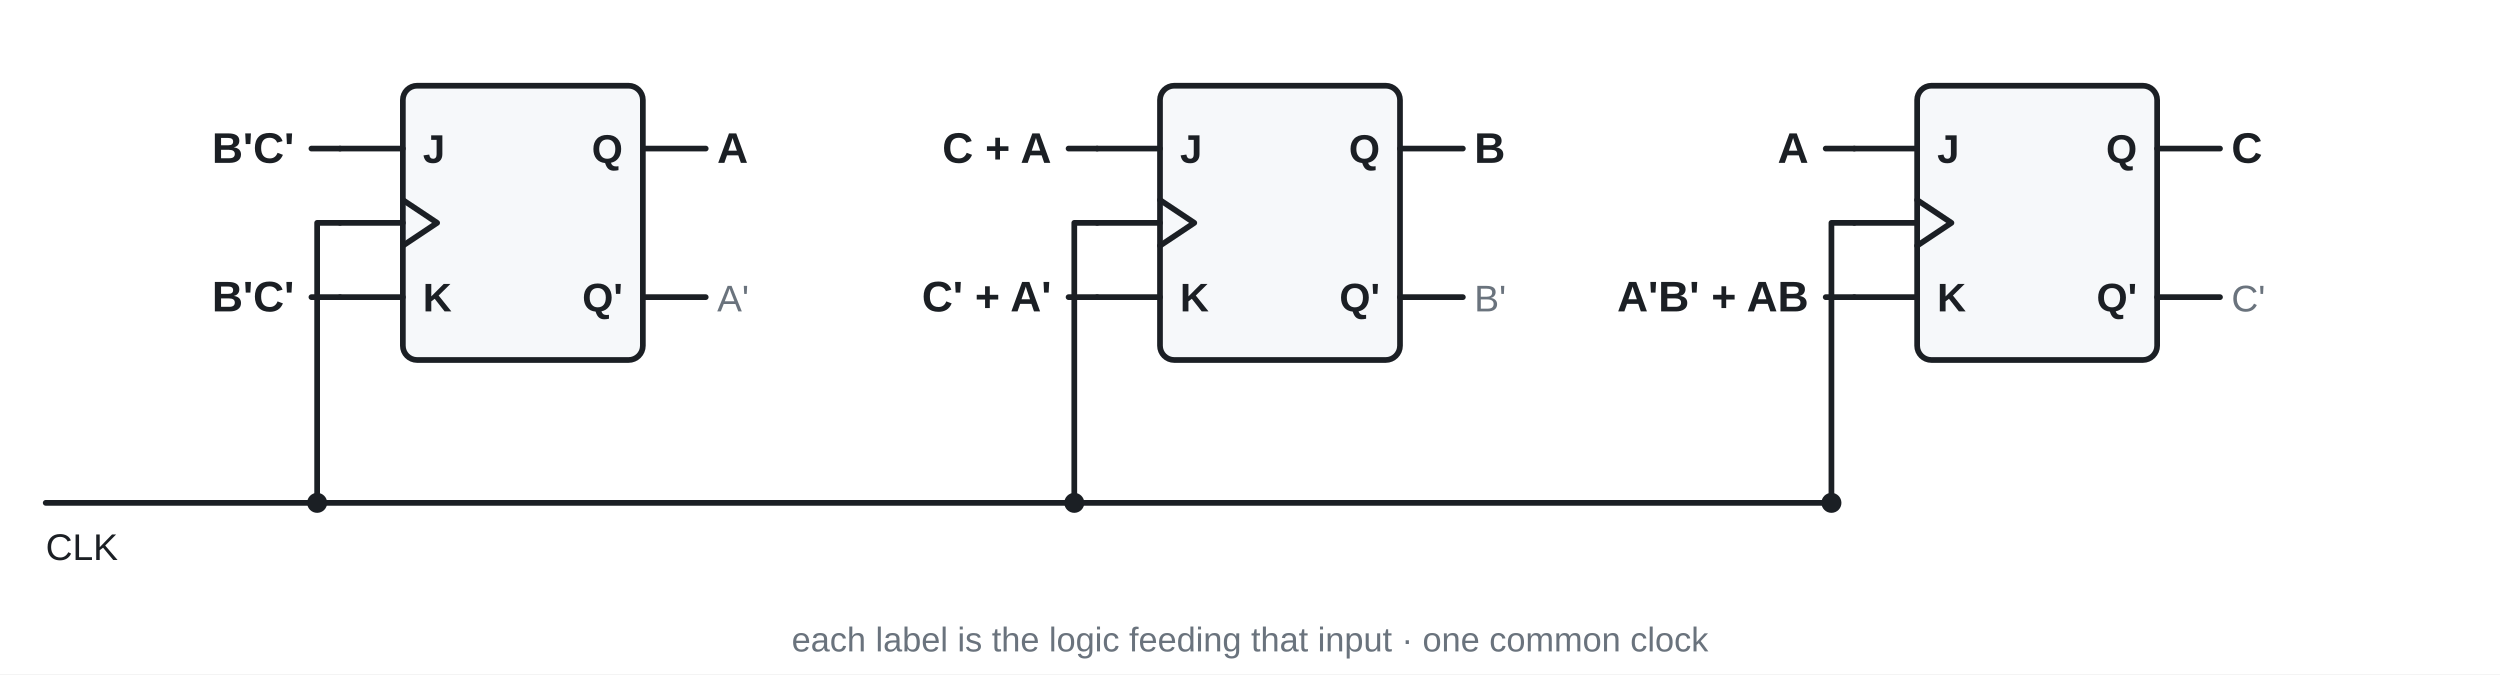
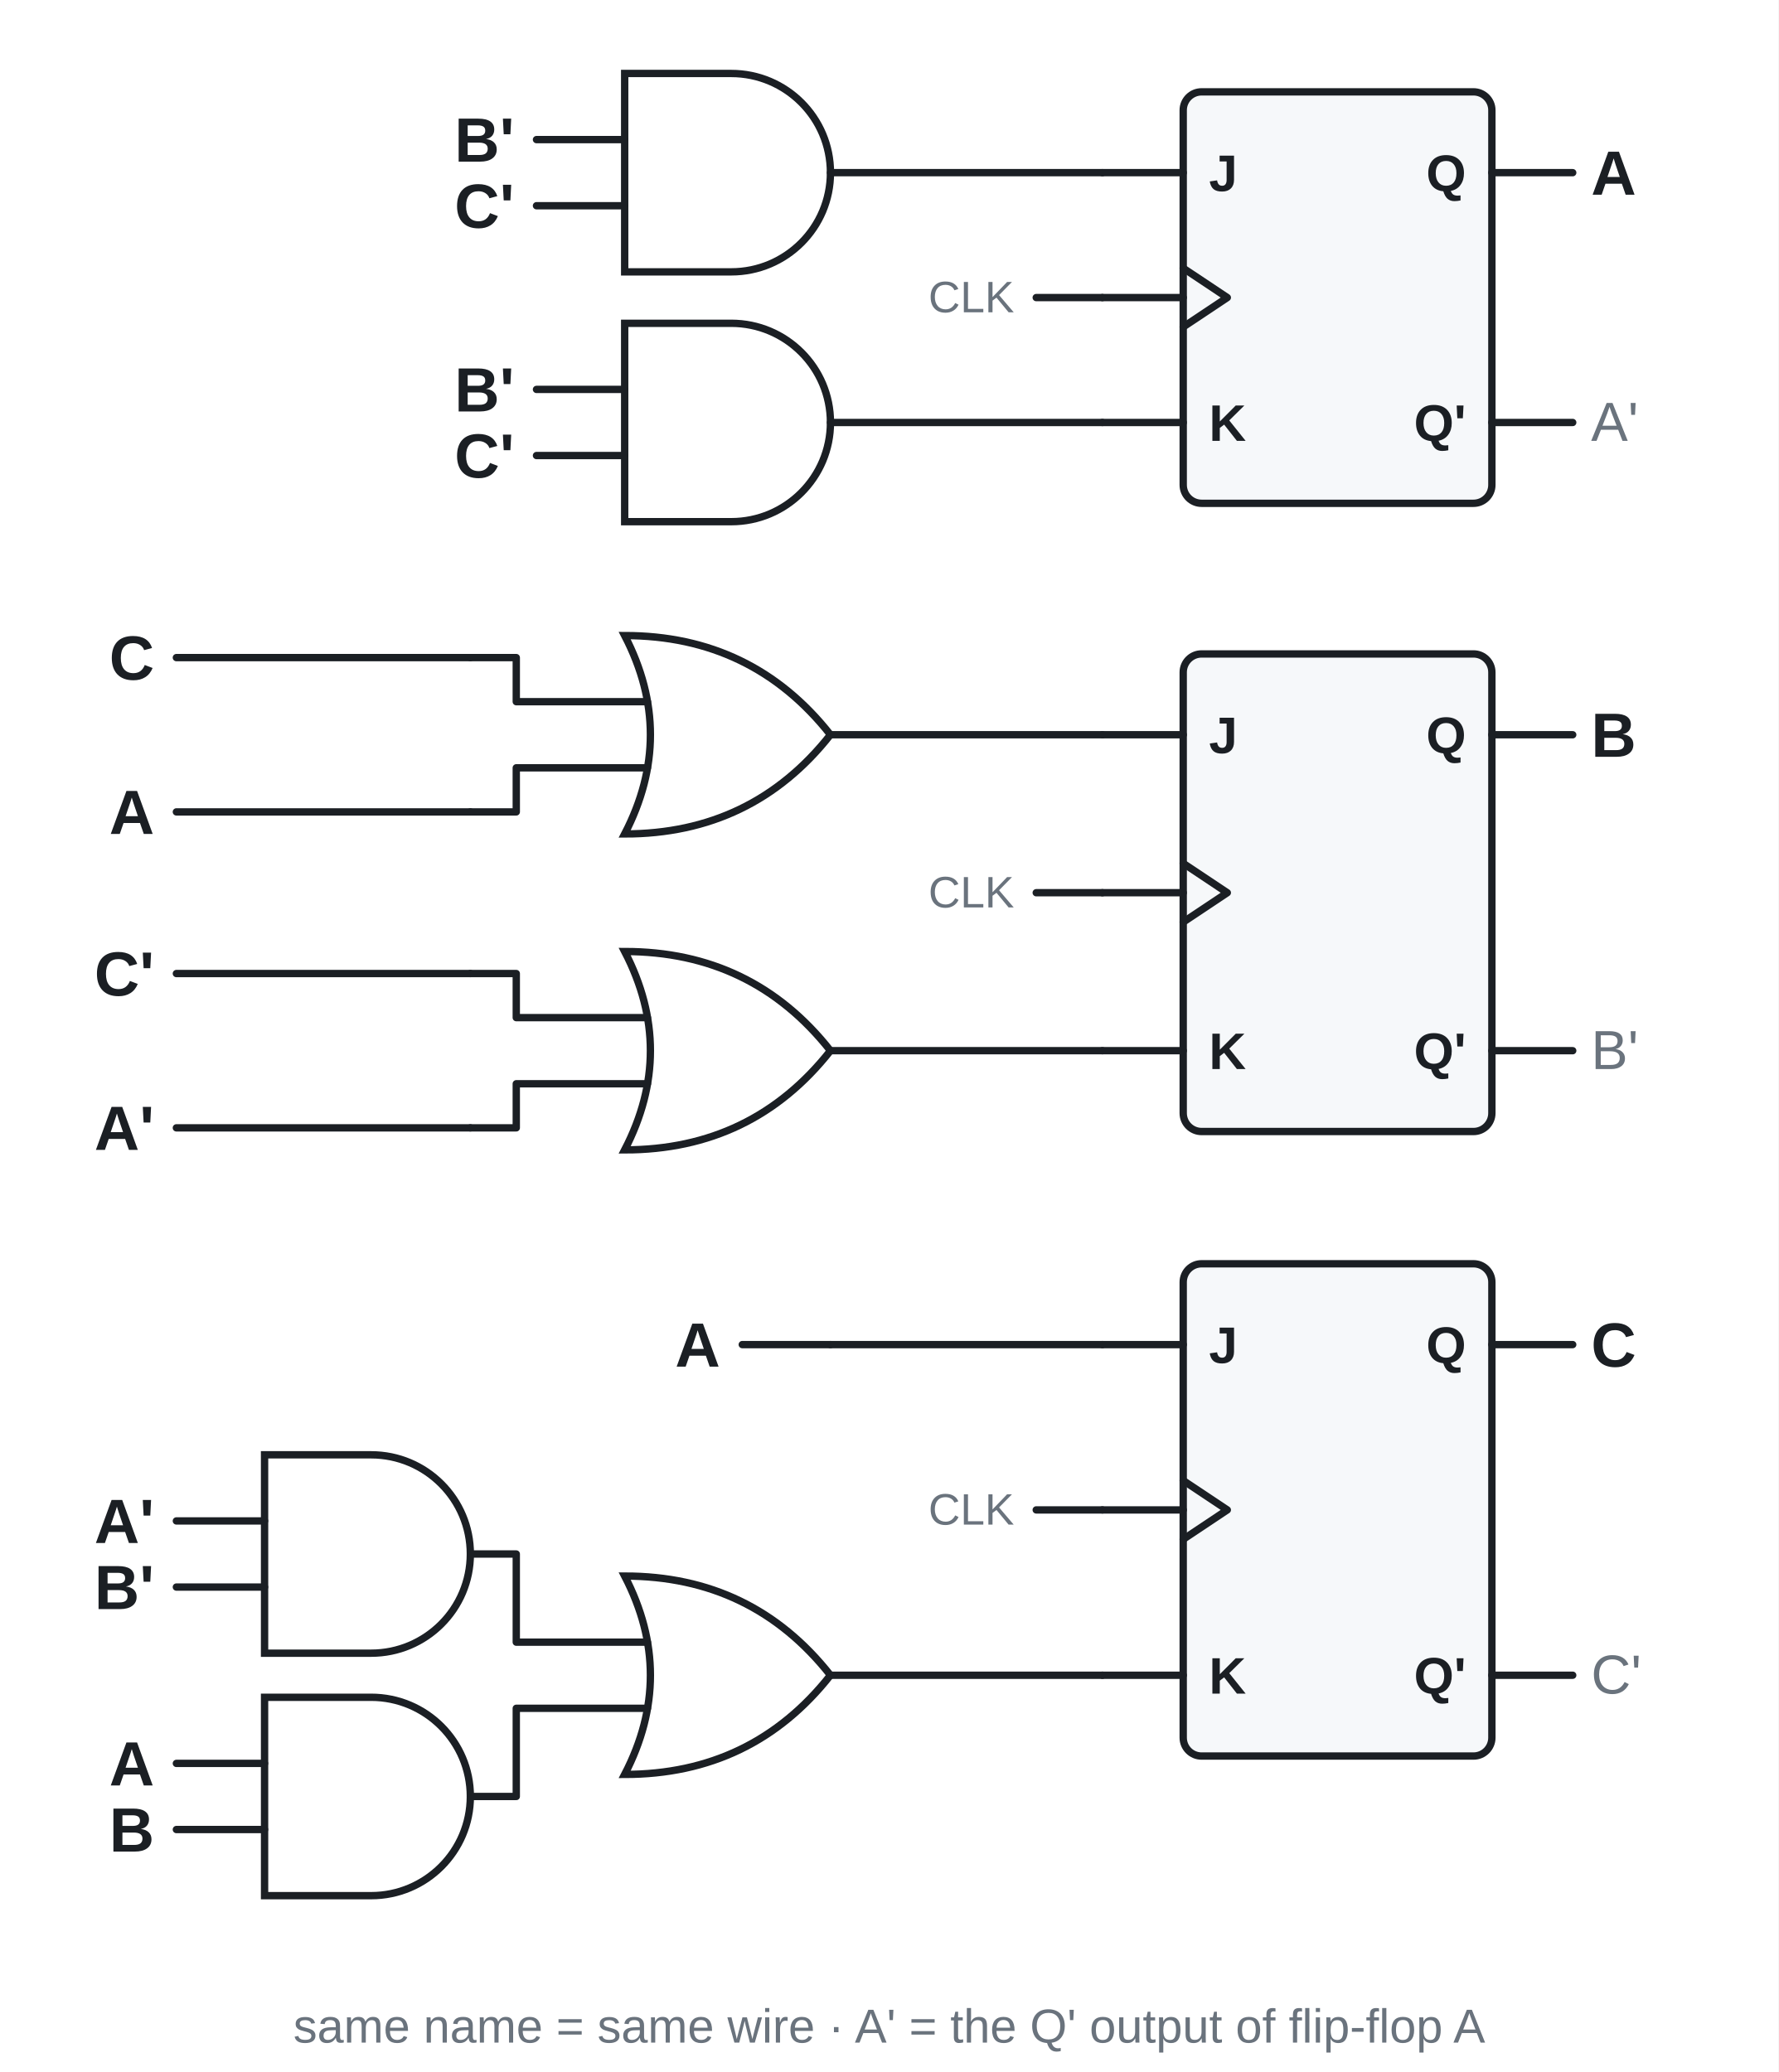
- <svg xmlns="http://www.w3.org/2000/svg" viewBox="0 0 875 236" width="875" height="236" font-family="Atkinson Hyperlegible, Verdana, Arial, sans-serif" role="img">
+ <svg xmlns="http://www.w3.org/2000/svg" viewBox="0 0 484 564.0" width="484" height="564.0" font-family="Atkinson Hyperlegible, Verdana, Arial, sans-serif" role="img">
  <rect width="100%" height="100%" fill="#ffffff" />
-   <rect x="141.0" y="30.0" width="84.0" height="96.0" rx="5" fill="#f6f8fa" stroke="#1b1f24" stroke-width="2" />
-   <polyline points="119.0,52.0 141.0,52.0" fill="none" stroke="#1b1f24" stroke-width="2" stroke-linejoin="round" stroke-linecap="round" />
-   <text x="148.0" y="57.0" font-size="14" text-anchor="start" fill="#1b1f24" font-weight="bold">J</text>
-   <polyline points="119.0,104.0 141.0,104.0" fill="none" stroke="#1b1f24" stroke-width="2" stroke-linejoin="round" stroke-linecap="round" />
-   <text x="148.0" y="109.0" font-size="14" text-anchor="start" fill="#1b1f24" font-weight="bold">K</text>
-   <polyline points="141.0,70.0 153.0,78.0 141.0,86.0" fill="none" stroke="#1b1f24" stroke-width="2" stroke-linejoin="round" stroke-linecap="round" />
-   <polyline points="119.0,78.0 141.0,78.0" fill="none" stroke="#1b1f24" stroke-width="2" stroke-linejoin="round" stroke-linecap="round" />
-   <polyline points="225.0,52.0 247.0,52.0" fill="none" stroke="#1b1f24" stroke-width="2" stroke-linejoin="round" stroke-linecap="round" />
-   <text x="218.0" y="57.0" font-size="14" text-anchor="end" fill="#1b1f24" font-weight="bold">Q</text>
-   <polyline points="225.0,104.0 247.0,104.0" fill="none" stroke="#1b1f24" stroke-width="2" stroke-linejoin="round" stroke-linecap="round" />
-   <text x="218.0" y="109.0" font-size="14" text-anchor="end" fill="#1b1f24" font-weight="bold">Q'</text>
-   <polyline points="109.0,52.0 119.0,52.0" fill="none" stroke="#1b1f24" stroke-width="2" stroke-linejoin="round" stroke-linecap="round" />
-   <text x="103.0" y="57.0" font-size="15" text-anchor="end" fill="#1b1f24" font-weight="bold">B'C'</text>
-   <polyline points="109.0,104.0 119.0,104.0" fill="none" stroke="#1b1f24" stroke-width="2" stroke-linejoin="round" stroke-linecap="round" />
-   <text x="103.0" y="109.0" font-size="15" text-anchor="end" fill="#1b1f24" font-weight="bold">B'C'</text>
-   <text x="251.0" y="57.0" font-size="15" text-anchor="start" fill="#1b1f24" font-weight="bold">A</text>
-   <text x="251.0" y="109.0" font-size="13" text-anchor="start" fill="#6a737d" font-weight="normal">A'</text>
-   <rect x="406.0" y="30.0" width="84.0" height="96.0" rx="5" fill="#f6f8fa" stroke="#1b1f24" stroke-width="2" />
-   <polyline points="384.0,52.0 406.0,52.0" fill="none" stroke="#1b1f24" stroke-width="2" stroke-linejoin="round" stroke-linecap="round" />
-   <text x="413.0" y="57.0" font-size="14" text-anchor="start" fill="#1b1f24" font-weight="bold">J</text>
-   <polyline points="384.0,104.0 406.0,104.0" fill="none" stroke="#1b1f24" stroke-width="2" stroke-linejoin="round" stroke-linecap="round" />
-   <text x="413.0" y="109.0" font-size="14" text-anchor="start" fill="#1b1f24" font-weight="bold">K</text>
-   <polyline points="406.0,70.0 418.0,78.0 406.0,86.0" fill="none" stroke="#1b1f24" stroke-width="2" stroke-linejoin="round" stroke-linecap="round" />
-   <polyline points="384.0,78.0 406.0,78.0" fill="none" stroke="#1b1f24" stroke-width="2" stroke-linejoin="round" stroke-linecap="round" />
-   <polyline points="490.0,52.0 512.0,52.0" fill="none" stroke="#1b1f24" stroke-width="2" stroke-linejoin="round" stroke-linecap="round" />
-   <text x="483.0" y="57.0" font-size="14" text-anchor="end" fill="#1b1f24" font-weight="bold">Q</text>
-   <polyline points="490.0,104.0 512.0,104.0" fill="none" stroke="#1b1f24" stroke-width="2" stroke-linejoin="round" stroke-linecap="round" />
-   <text x="483.0" y="109.0" font-size="14" text-anchor="end" fill="#1b1f24" font-weight="bold">Q'</text>
-   <polyline points="374.0,52.0 384.0,52.0" fill="none" stroke="#1b1f24" stroke-width="2" stroke-linejoin="round" stroke-linecap="round" />
-   <text x="368.0" y="57.0" font-size="15" text-anchor="end" fill="#1b1f24" font-weight="bold">C + A</text>
-   <polyline points="374.0,104.0 384.0,104.0" fill="none" stroke="#1b1f24" stroke-width="2" stroke-linejoin="round" stroke-linecap="round" />
-   <text x="368.0" y="109.0" font-size="15" text-anchor="end" fill="#1b1f24" font-weight="bold">C' + A'</text>
-   <text x="516.0" y="57.0" font-size="15" text-anchor="start" fill="#1b1f24" font-weight="bold">B</text>
-   <text x="516.0" y="109.0" font-size="13" text-anchor="start" fill="#6a737d" font-weight="normal">B'</text>
-   <rect x="671.0" y="30.0" width="84.0" height="96.0" rx="5" fill="#f6f8fa" stroke="#1b1f24" stroke-width="2" />
-   <polyline points="649.0,52.0 671.0,52.0" fill="none" stroke="#1b1f24" stroke-width="2" stroke-linejoin="round" stroke-linecap="round" />
-   <text x="678.0" y="57.0" font-size="14" text-anchor="start" fill="#1b1f24" font-weight="bold">J</text>
-   <polyline points="649.0,104.0 671.0,104.0" fill="none" stroke="#1b1f24" stroke-width="2" stroke-linejoin="round" stroke-linecap="round" />
-   <text x="678.0" y="109.0" font-size="14" text-anchor="start" fill="#1b1f24" font-weight="bold">K</text>
-   <polyline points="671.0,70.0 683.0,78.0 671.0,86.0" fill="none" stroke="#1b1f24" stroke-width="2" stroke-linejoin="round" stroke-linecap="round" />
-   <polyline points="649.0,78.0 671.0,78.0" fill="none" stroke="#1b1f24" stroke-width="2" stroke-linejoin="round" stroke-linecap="round" />
-   <polyline points="755.0,52.0 777.0,52.0" fill="none" stroke="#1b1f24" stroke-width="2" stroke-linejoin="round" stroke-linecap="round" />
-   <text x="748.0" y="57.0" font-size="14" text-anchor="end" fill="#1b1f24" font-weight="bold">Q</text>
-   <polyline points="755.0,104.0 777.0,104.0" fill="none" stroke="#1b1f24" stroke-width="2" stroke-linejoin="round" stroke-linecap="round" />
-   <text x="748.0" y="109.0" font-size="14" text-anchor="end" fill="#1b1f24" font-weight="bold">Q'</text>
-   <polyline points="639.0,52.0 649.0,52.0" fill="none" stroke="#1b1f24" stroke-width="2" stroke-linejoin="round" stroke-linecap="round" />
-   <text x="633.0" y="57.0" font-size="15" text-anchor="end" fill="#1b1f24" font-weight="bold">A</text>
-   <polyline points="639.0,104.0 649.0,104.0" fill="none" stroke="#1b1f24" stroke-width="2" stroke-linejoin="round" stroke-linecap="round" />
-   <text x="633.0" y="109.0" font-size="15" text-anchor="end" fill="#1b1f24" font-weight="bold">A'B' + AB</text>
-   <text x="781.0" y="57.0" font-size="15" text-anchor="start" fill="#1b1f24" font-weight="bold">C</text>
-   <text x="781.0" y="109.0" font-size="13" text-anchor="start" fill="#6a737d" font-weight="normal">C'</text>
-   <polyline points="16.0,176.0 641.0,176.0" fill="none" stroke="#1b1f24" stroke-width="2" stroke-linejoin="round" stroke-linecap="round" />
-   <text x="16.0" y="196.0" font-size="13" text-anchor="start" fill="#1b1f24" font-weight="normal">CLK</text>
-   <polyline points="111.0,176.0 111.0,78.0 119.0,78.0" fill="none" stroke="#1b1f24" stroke-width="2" stroke-linejoin="round" stroke-linecap="round" />
-   <circle cx="111.0" cy="176.0" r="3.5" fill="#1b1f24" />
-   <polyline points="376.0,176.0 376.0,78.0 384.0,78.0" fill="none" stroke="#1b1f24" stroke-width="2" stroke-linejoin="round" stroke-linecap="round" />
-   <circle cx="376.0" cy="176.0" r="3.5" fill="#1b1f24" />
-   <polyline points="641.0,176.0 641.0,78.0 649.0,78.0" fill="none" stroke="#1b1f24" stroke-width="2" stroke-linejoin="round" stroke-linecap="round" />
-   <circle cx="641.0" cy="176.0" r="3.5" fill="#1b1f24" />
-   <text x="437.5" y="228.0" font-size="12" text-anchor="middle" fill="#6a737d" font-weight="normal">each label is the logic feeding that input · one common clock</text>
+   <rect x="322.0" y="25.0" width="84.0" height="112.0" rx="5" fill="#f6f8fa" stroke="#1b1f24" stroke-width="2" />
+   <polyline points="300.0,47.0 322.0,47.0" fill="none" stroke="#1b1f24" stroke-width="2" stroke-linejoin="round" stroke-linecap="round" />
+   <text x="329.0" y="52.0" font-size="14" text-anchor="start" fill="#1b1f24" font-weight="bold">J</text>
+   <polyline points="300.0,115.0 322.0,115.0" fill="none" stroke="#1b1f24" stroke-width="2" stroke-linejoin="round" stroke-linecap="round" />
+   <text x="329.0" y="120.0" font-size="14" text-anchor="start" fill="#1b1f24" font-weight="bold">K</text>
+   <polyline points="322.0,73.0 334.0,81.0 322.0,89.0" fill="none" stroke="#1b1f24" stroke-width="2" stroke-linejoin="round" stroke-linecap="round" />
+   <polyline points="300.0,81.0 322.0,81.0" fill="none" stroke="#1b1f24" stroke-width="2" stroke-linejoin="round" stroke-linecap="round" />
+   <polyline points="406.0,47.0 428.0,47.0" fill="none" stroke="#1b1f24" stroke-width="2" stroke-linejoin="round" stroke-linecap="round" />
+   <text x="399.0" y="52.0" font-size="14" text-anchor="end" fill="#1b1f24" font-weight="bold">Q</text>
+   <polyline points="406.0,115.0 428.0,115.0" fill="none" stroke="#1b1f24" stroke-width="2" stroke-linejoin="round" stroke-linecap="round" />
+   <text x="399.0" y="120.0" font-size="14" text-anchor="end" fill="#1b1f24" font-weight="bold">Q'</text>
+   <path d="M170,20.0 H199.0 A27.0,27.0 0 0 1 199.0,74.0 H170 Z" fill="#fff" stroke="#1b1f24" stroke-width="2" />
+   <polyline points="146.0,38.0 170.0,38.0" fill="none" stroke="#1b1f24" stroke-width="2" stroke-linejoin="round" stroke-linecap="round" />
+   <text x="140.0" y="44.0" font-size="17" text-anchor="end" fill="#1b1f24" font-weight="bold">B'</text>
+   <polyline points="146.0,56.0 170.0,56.0" fill="none" stroke="#1b1f24" stroke-width="2" stroke-linejoin="round" stroke-linecap="round" />
+   <text x="140.0" y="62.0" font-size="17" text-anchor="end" fill="#1b1f24" font-weight="bold">C'</text>
+   <polyline points="226.0,47.0 300.0,47.0" fill="none" stroke="#1b1f24" stroke-width="2" stroke-linejoin="round" stroke-linecap="round" />
+   <path d="M170,88.0 H199.0 A27.0,27.0 0 0 1 199.0,142.0 H170 Z" fill="#fff" stroke="#1b1f24" stroke-width="2" />
+   <polyline points="146.0,106.0 170.0,106.0" fill="none" stroke="#1b1f24" stroke-width="2" stroke-linejoin="round" stroke-linecap="round" />
+   <text x="140.0" y="112.0" font-size="17" text-anchor="end" fill="#1b1f24" font-weight="bold">B'</text>
+   <polyline points="146.0,124.0 170.0,124.0" fill="none" stroke="#1b1f24" stroke-width="2" stroke-linejoin="round" stroke-linecap="round" />
+   <text x="140.0" y="130.0" font-size="17" text-anchor="end" fill="#1b1f24" font-weight="bold">C'</text>
+   <polyline points="226.0,115.0 300.0,115.0" fill="none" stroke="#1b1f24" stroke-width="2" stroke-linejoin="round" stroke-linecap="round" />
+   <polyline points="282.0,81.0 300.0,81.0" fill="none" stroke="#1b1f24" stroke-width="2" stroke-linejoin="round" stroke-linecap="round" />
+   <text x="276.0" y="85.0" font-size="12" text-anchor="end" fill="#6a737d" font-weight="normal">CLK</text>
+   <text x="433.0" y="53.0" font-size="17" text-anchor="start" fill="#1b1f24" font-weight="bold">A</text>
+   <text x="433.0" y="120.0" font-size="15" text-anchor="start" fill="#6a737d" font-weight="normal">A'</text>
+   <rect x="322.0" y="178.0" width="84.0" height="130.0" rx="5" fill="#f6f8fa" stroke="#1b1f24" stroke-width="2" />
+   <polyline points="300.0,200.0 322.0,200.0" fill="none" stroke="#1b1f24" stroke-width="2" stroke-linejoin="round" stroke-linecap="round" />
+   <text x="329.0" y="205.0" font-size="14" text-anchor="start" fill="#1b1f24" font-weight="bold">J</text>
+   <polyline points="300.0,286.0 322.0,286.0" fill="none" stroke="#1b1f24" stroke-width="2" stroke-linejoin="round" stroke-linecap="round" />
+   <text x="329.0" y="291.0" font-size="14" text-anchor="start" fill="#1b1f24" font-weight="bold">K</text>
+   <polyline points="322.0,235.0 334.0,243.0 322.0,251.0" fill="none" stroke="#1b1f24" stroke-width="2" stroke-linejoin="round" stroke-linecap="round" />
+   <polyline points="300.0,243.0 322.0,243.0" fill="none" stroke="#1b1f24" stroke-width="2" stroke-linejoin="round" stroke-linecap="round" />
+   <polyline points="406.0,200.0 428.0,200.0" fill="none" stroke="#1b1f24" stroke-width="2" stroke-linejoin="round" stroke-linecap="round" />
+   <text x="399.0" y="205.0" font-size="14" text-anchor="end" fill="#1b1f24" font-weight="bold">Q</text>
+   <polyline points="406.0,286.0 428.0,286.0" fill="none" stroke="#1b1f24" stroke-width="2" stroke-linejoin="round" stroke-linecap="round" />
+   <text x="399.0" y="291.0" font-size="14" text-anchor="end" fill="#1b1f24" font-weight="bold">Q'</text>
+   <path d="M170,173.0 Q204.72,173.0 226,200.0 Q204.72,227.0 170,227.0 Q184.0,200.0 170,173.0 Z" fill="#fff" stroke="#1b1f24" stroke-width="2" />
+   <polyline points="48.0,179.0 128.0,179.0" fill="none" stroke="#1b1f24" stroke-width="2" stroke-linejoin="round" stroke-linecap="round" />
+   <text x="42.0" y="185.0" font-size="17" text-anchor="end" fill="#1b1f24" font-weight="bold">C</text>
+   <polyline points="128.0,179.0 140.5,179.0 140.5,191.0 176.2,191.0" fill="none" stroke="#1b1f24" stroke-width="2" stroke-linejoin="round" stroke-linecap="round" />
+   <polyline points="48.0,221.0 128.0,221.0" fill="none" stroke="#1b1f24" stroke-width="2" stroke-linejoin="round" stroke-linecap="round" />
+   <text x="42.0" y="227.0" font-size="17" text-anchor="end" fill="#1b1f24" font-weight="bold">A</text>
+   <polyline points="128.0,221.0 140.5,221.0 140.5,209.0 176.2,209.0" fill="none" stroke="#1b1f24" stroke-width="2" stroke-linejoin="round" stroke-linecap="round" />
+   <polyline points="226.0,200.0 300.0,200.0" fill="none" stroke="#1b1f24" stroke-width="2" stroke-linejoin="round" stroke-linecap="round" />
+   <path d="M170,259.0 Q204.72,259.0 226,286.0 Q204.72,313.0 170,313.0 Q184.0,286.0 170,259.0 Z" fill="#fff" stroke="#1b1f24" stroke-width="2" />
+   <polyline points="48.0,265.0 128.0,265.0" fill="none" stroke="#1b1f24" stroke-width="2" stroke-linejoin="round" stroke-linecap="round" />
+   <text x="42.0" y="271.0" font-size="17" text-anchor="end" fill="#1b1f24" font-weight="bold">C'</text>
+   <polyline points="128.0,265.0 140.5,265.0 140.5,277.0 176.2,277.0" fill="none" stroke="#1b1f24" stroke-width="2" stroke-linejoin="round" stroke-linecap="round" />
+   <polyline points="48.0,307.0 128.0,307.0" fill="none" stroke="#1b1f24" stroke-width="2" stroke-linejoin="round" stroke-linecap="round" />
+   <text x="42.0" y="313.0" font-size="17" text-anchor="end" fill="#1b1f24" font-weight="bold">A'</text>
+   <polyline points="128.0,307.0 140.5,307.0 140.5,295.0 176.2,295.0" fill="none" stroke="#1b1f24" stroke-width="2" stroke-linejoin="round" stroke-linecap="round" />
+   <polyline points="226.0,286.0 300.0,286.0" fill="none" stroke="#1b1f24" stroke-width="2" stroke-linejoin="round" stroke-linecap="round" />
+   <polyline points="282.0,243.0 300.0,243.0" fill="none" stroke="#1b1f24" stroke-width="2" stroke-linejoin="round" stroke-linecap="round" />
+   <text x="276.0" y="247.0" font-size="12" text-anchor="end" fill="#6a737d" font-weight="normal">CLK</text>
+   <text x="433.0" y="206.0" font-size="17" text-anchor="start" fill="#1b1f24" font-weight="bold">B</text>
+   <text x="433.0" y="291.0" font-size="15" text-anchor="start" fill="#6a737d" font-weight="normal">B'</text>
+   <rect x="322.0" y="344.0" width="84.0" height="134.0" rx="5" fill="#f6f8fa" stroke="#1b1f24" stroke-width="2" />
+   <polyline points="300.0,366.0 322.0,366.0" fill="none" stroke="#1b1f24" stroke-width="2" stroke-linejoin="round" stroke-linecap="round" />
+   <text x="329.0" y="371.0" font-size="14" text-anchor="start" fill="#1b1f24" font-weight="bold">J</text>
+   <polyline points="300.0,456.0 322.0,456.0" fill="none" stroke="#1b1f24" stroke-width="2" stroke-linejoin="round" stroke-linecap="round" />
+   <text x="329.0" y="461.0" font-size="14" text-anchor="start" fill="#1b1f24" font-weight="bold">K</text>
+   <polyline points="322.0,403.0 334.0,411.0 322.0,419.0" fill="none" stroke="#1b1f24" stroke-width="2" stroke-linejoin="round" stroke-linecap="round" />
+   <polyline points="300.0,411.0 322.0,411.0" fill="none" stroke="#1b1f24" stroke-width="2" stroke-linejoin="round" stroke-linecap="round" />
+   <polyline points="406.0,366.0 428.0,366.0" fill="none" stroke="#1b1f24" stroke-width="2" stroke-linejoin="round" stroke-linecap="round" />
+   <text x="399.0" y="371.0" font-size="14" text-anchor="end" fill="#1b1f24" font-weight="bold">Q</text>
+   <polyline points="406.0,456.0 428.0,456.0" fill="none" stroke="#1b1f24" stroke-width="2" stroke-linejoin="round" stroke-linecap="round" />
+   <text x="399.0" y="461.0" font-size="14" text-anchor="end" fill="#1b1f24" font-weight="bold">Q'</text>
+   <polyline points="202.0,366.0 226.0,366.0" fill="none" stroke="#1b1f24" stroke-width="2" stroke-linejoin="round" stroke-linecap="round" />
+   <text x="196.0" y="372.0" font-size="17" text-anchor="end" fill="#1b1f24" font-weight="bold">A</text>
+   <polyline points="226.0,366.0 300.0,366.0" fill="none" stroke="#1b1f24" stroke-width="2" stroke-linejoin="round" stroke-linecap="round" />
+   <path d="M170,429.0 Q204.72,429.0 226,456.0 Q204.72,483.0 170,483.0 Q184.0,456.0 170,429.0 Z" fill="#fff" stroke="#1b1f24" stroke-width="2" />
+   <path d="M72,396.0 H101.0 A27.0,27.0 0 0 1 101.0,450.0 H72 Z" fill="#fff" stroke="#1b1f24" stroke-width="2" />
+   <polyline points="48.0,414.0 72.0,414.0" fill="none" stroke="#1b1f24" stroke-width="2" stroke-linejoin="round" stroke-linecap="round" />
+   <text x="42.0" y="420.0" font-size="17" text-anchor="end" fill="#1b1f24" font-weight="bold">A'</text>
+   <polyline points="48.0,432.0 72.0,432.0" fill="none" stroke="#1b1f24" stroke-width="2" stroke-linejoin="round" stroke-linecap="round" />
+   <text x="42.0" y="438.0" font-size="17" text-anchor="end" fill="#1b1f24" font-weight="bold">B'</text>
+   <polyline points="128.0,423.0 140.5,423.0 140.5,447.0 176.2,447.0" fill="none" stroke="#1b1f24" stroke-width="2" stroke-linejoin="round" stroke-linecap="round" />
+   <path d="M72,462.0 H101.0 A27.0,27.0 0 0 1 101.0,516.0 H72 Z" fill="#fff" stroke="#1b1f24" stroke-width="2" />
+   <polyline points="48.0,480.0 72.0,480.0" fill="none" stroke="#1b1f24" stroke-width="2" stroke-linejoin="round" stroke-linecap="round" />
+   <text x="42.0" y="486.0" font-size="17" text-anchor="end" fill="#1b1f24" font-weight="bold">A</text>
+   <polyline points="48.0,498.0 72.0,498.0" fill="none" stroke="#1b1f24" stroke-width="2" stroke-linejoin="round" stroke-linecap="round" />
+   <text x="42.0" y="504.0" font-size="17" text-anchor="end" fill="#1b1f24" font-weight="bold">B</text>
+   <polyline points="128.0,489.0 140.5,489.0 140.5,465.0 176.2,465.0" fill="none" stroke="#1b1f24" stroke-width="2" stroke-linejoin="round" stroke-linecap="round" />
+   <polyline points="226.0,456.0 300.0,456.0" fill="none" stroke="#1b1f24" stroke-width="2" stroke-linejoin="round" stroke-linecap="round" />
+   <polyline points="282.0,411.0 300.0,411.0" fill="none" stroke="#1b1f24" stroke-width="2" stroke-linejoin="round" stroke-linecap="round" />
+   <text x="276.0" y="415.0" font-size="12" text-anchor="end" fill="#6a737d" font-weight="normal">CLK</text>
+   <text x="433.0" y="372.0" font-size="17" text-anchor="start" fill="#1b1f24" font-weight="bold">C</text>
+   <text x="433.0" y="461.0" font-size="15" text-anchor="start" fill="#6a737d" font-weight="normal">C'</text>
+   <text x="242.0" y="556.0" font-size="13" text-anchor="middle" fill="#6a737d" font-weight="normal">same name = same wire · A' = the Q' output of flip-flop A</text>
</svg>
